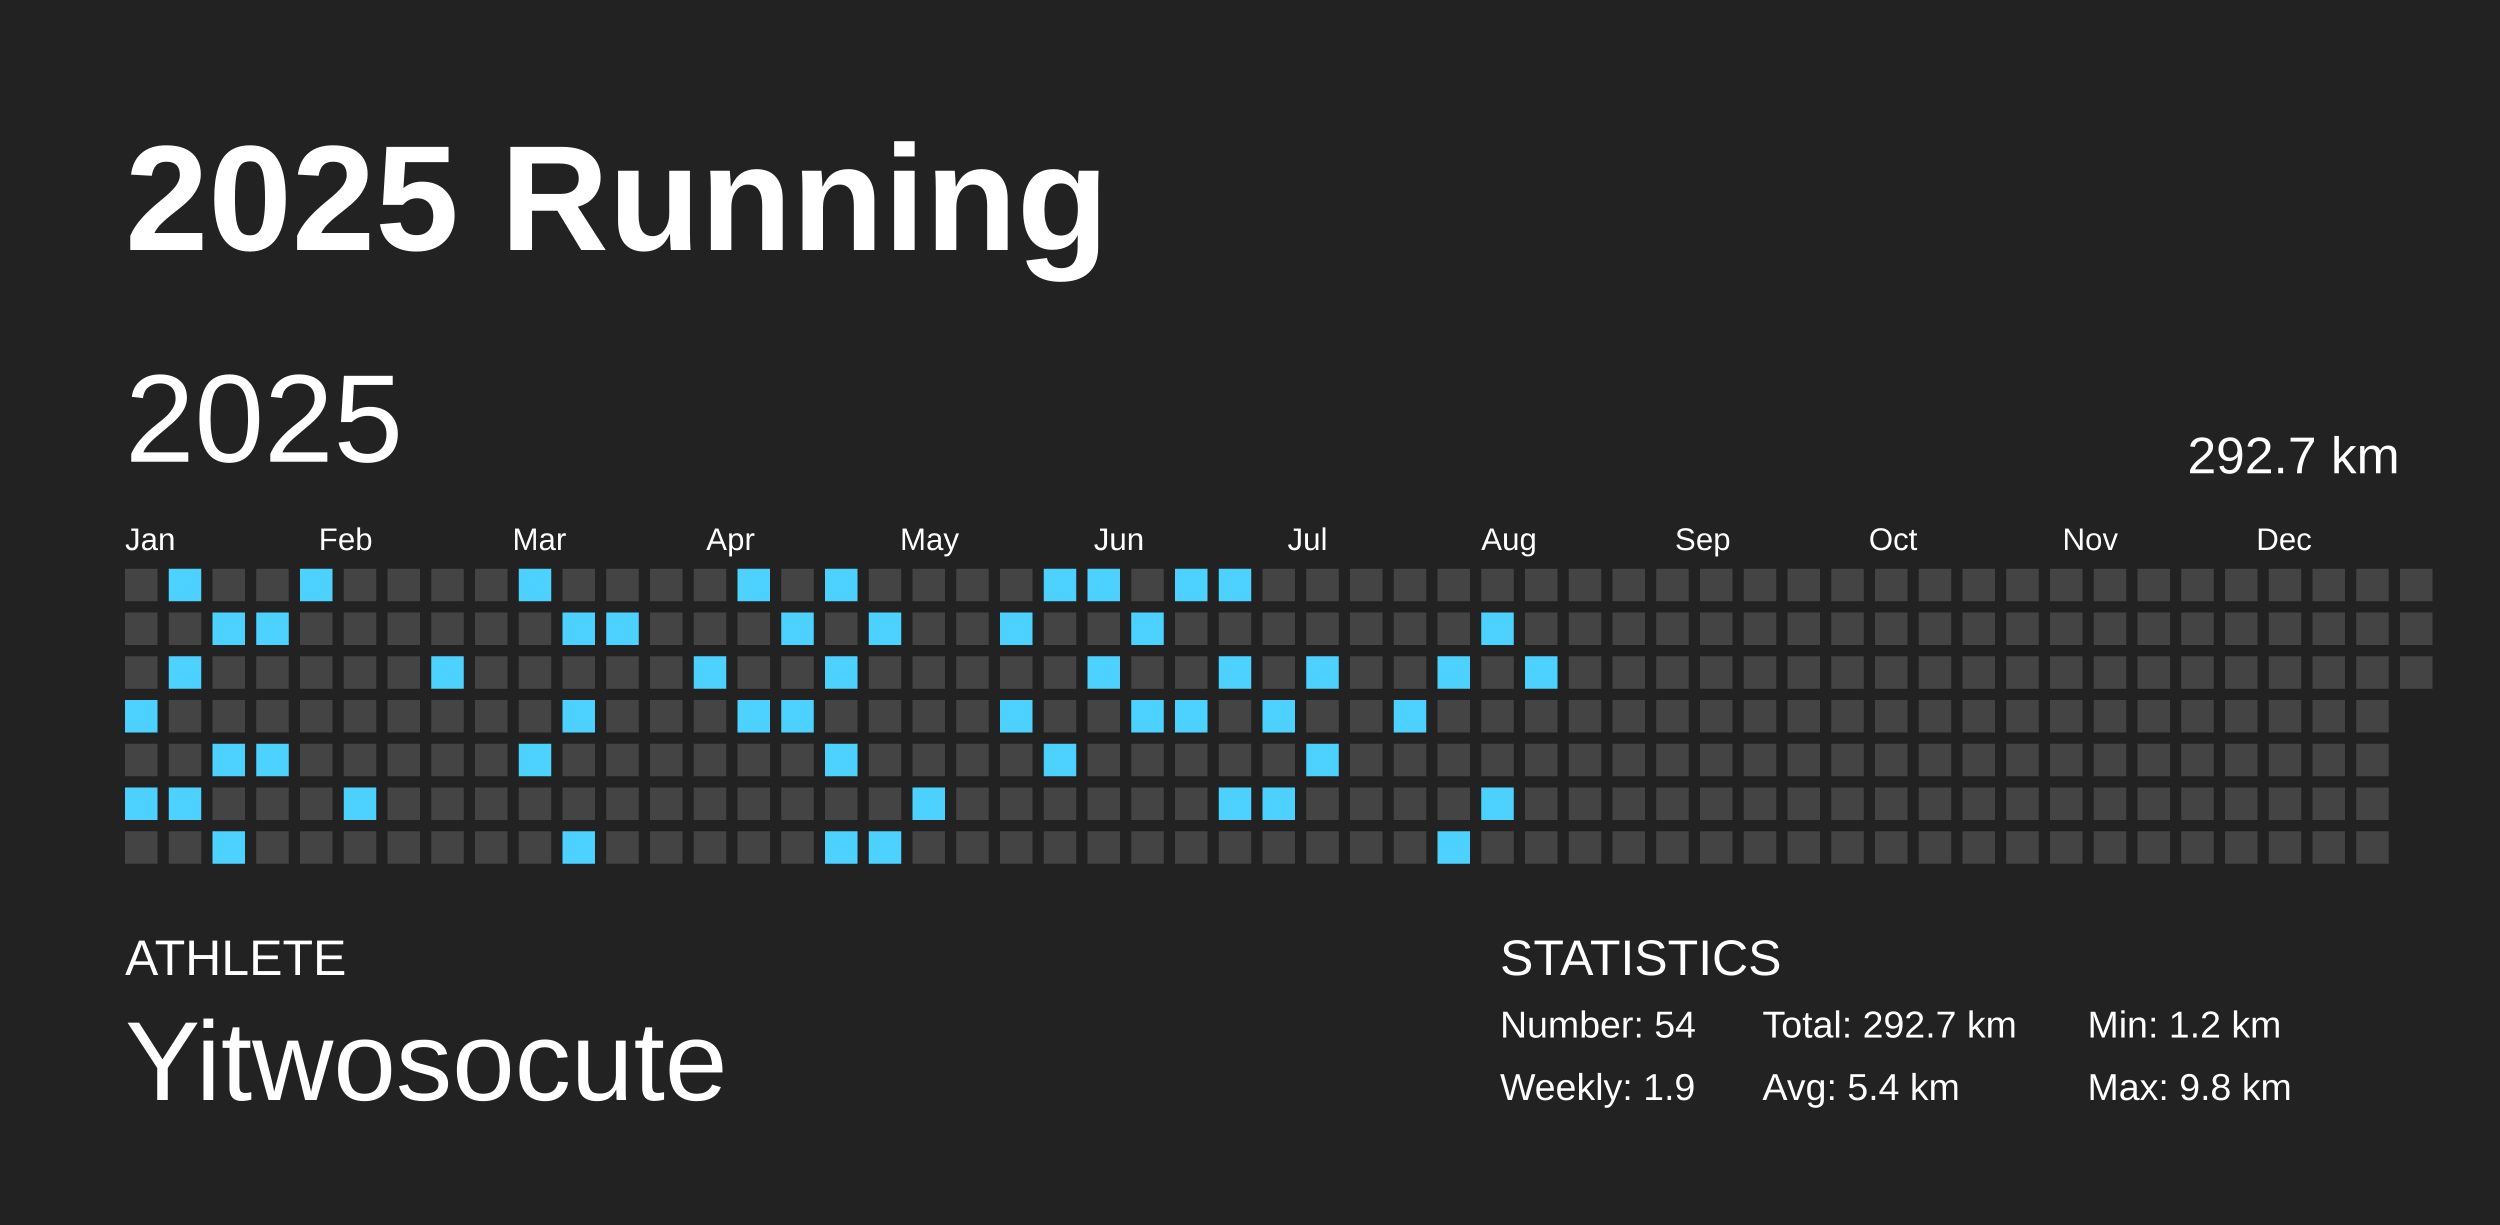
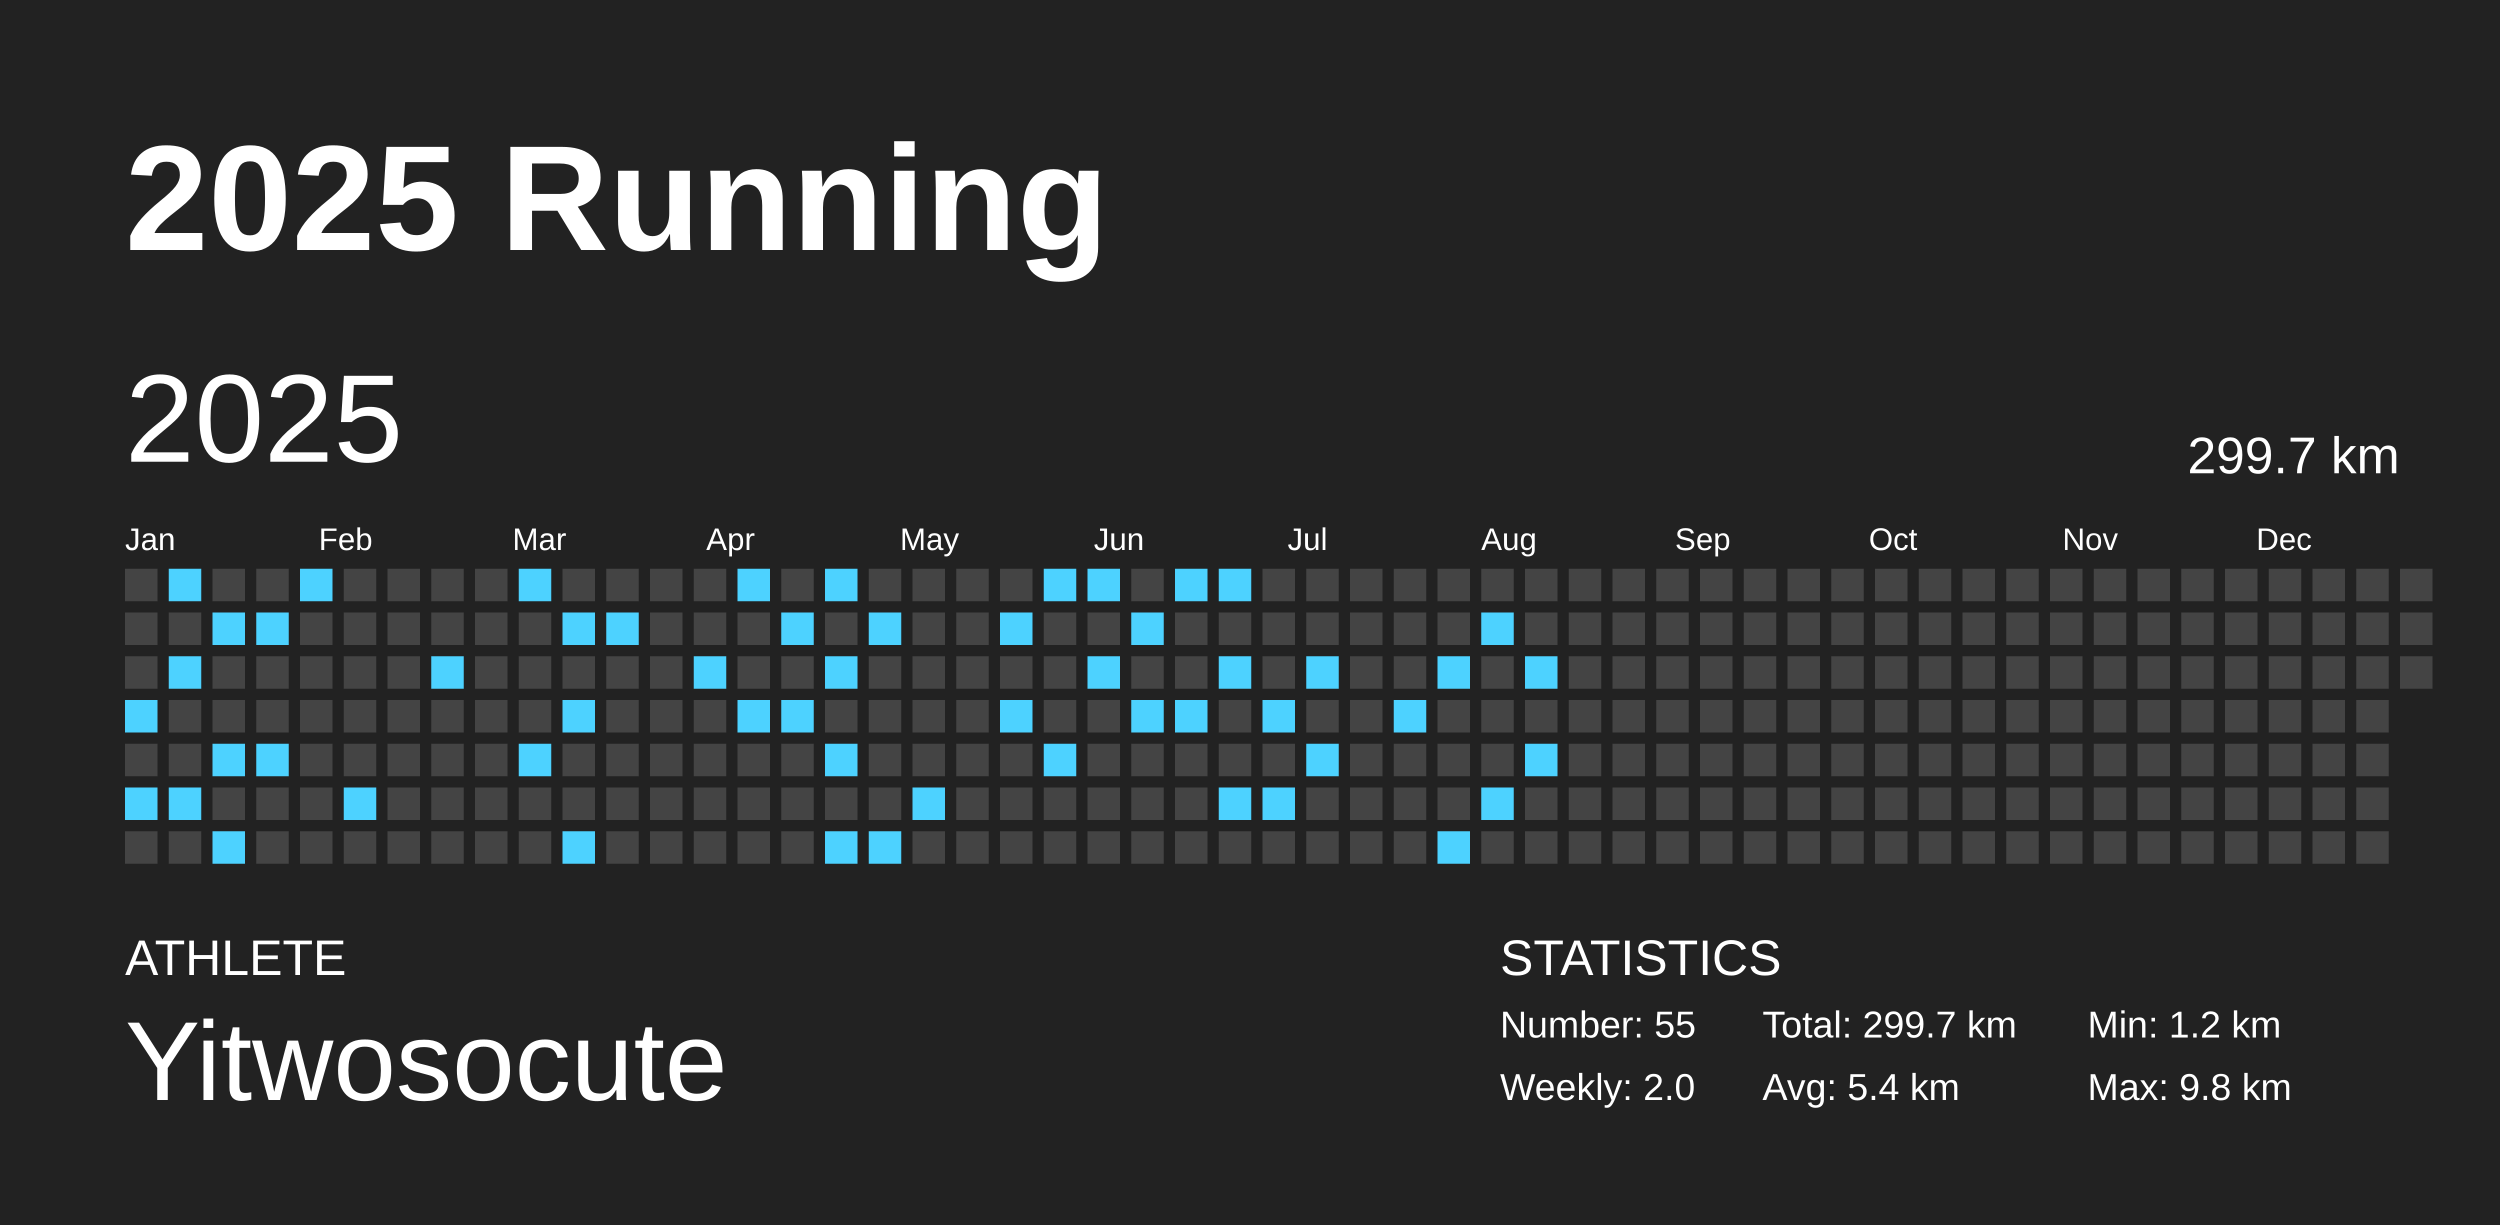
<svg xmlns="http://www.w3.org/2000/svg" baseProfile="full" height="98mm" version="1.1" viewBox="0,0,200,98" width="200mm">
  <defs />
  <rect fill="#222222" height="98" width="200" x="0" y="0" />
  <text fill="#FFFFFF" style="font-size:12px; font-family:Arial; font-weight:bold;" x="10" y="20">2025 Running</text>
  <text fill="#FFFFFF" style="font-size:4px; font-family:Arial" x="10" y="78">ATHLETE</text>
  <text fill="#FFFFFF" style="font-size:9px; font-family:Arial" x="10" y="88">Yitwosocute</text>
  <text fill="#FFFFFF" style="font-size:4px; font-family:Arial" x="120" y="78">STATISTICS</text>
-   <text fill="#FFFFFF" style="font-size:3px; font-family:Arial" x="120" y="83">Number: 54</text>
-   <text fill="#FFFFFF" style="font-size:3px; font-family:Arial" x="120" y="88">Weekly: 1.9</text>
-   <text fill="#FFFFFF" style="font-size:3px; font-family:Arial" x="141" y="83">Total: 292.7 km</text>
+   <text fill="#FFFFFF" style="font-size:3px; font-family:Arial" x="120" y="83">Number: 55</text>
+   <text fill="#FFFFFF" style="font-size:3px; font-family:Arial" x="120" y="88">Weekly: 2.0</text>
+   <text fill="#FFFFFF" style="font-size:3px; font-family:Arial" x="141" y="83">Total: 299.7 km</text>
  <text fill="#FFFFFF" style="font-size:3px; font-family:Arial" x="141" y="88">Avg: 5.4 km</text>
  <text fill="#FFFFFF" style="font-size:3px; font-family:Arial" x="167" y="83">Min: 1.2 km</text>
  <text fill="#FFFFFF" style="font-size:3px; font-family:Arial" x="167" y="88">Max: 9.8 km</text>
  <text dominant-baseline="hanging" fill="#FFFFFF" style="font-size:10.0px; font-family:Arial;" x="10" y="30">2025</text>
-   <text dominant-baseline="hanging" fill="#FFFFFF" style="font-size:4.125px; font-family:Arial;" x="175" y="35">292.7 km</text>
+   <text dominant-baseline="hanging" fill="#FFFFFF" style="font-size:4.125px; font-family:Arial;" x="175" y="35">299.7 km</text>
  <text fill="#FFFFFF" style="font-size:2.5px; font-family:Arial" x="10.0" y="44">Jan</text>
  <text fill="#FFFFFF" style="font-size:2.5px; font-family:Arial" x="25.5" y="44">Feb</text>
  <text fill="#FFFFFF" style="font-size:2.5px; font-family:Arial" x="41.0" y="44">Mar</text>
  <text fill="#FFFFFF" style="font-size:2.5px; font-family:Arial" x="56.5" y="44">Apr</text>
  <text fill="#FFFFFF" style="font-size:2.5px; font-family:Arial" x="72.0" y="44">May</text>
  <text fill="#FFFFFF" style="font-size:2.5px; font-family:Arial" x="87.5" y="44">Jun</text>
  <text fill="#FFFFFF" style="font-size:2.5px; font-family:Arial" x="103.0" y="44">Jul</text>
  <text fill="#FFFFFF" style="font-size:2.5px; font-family:Arial" x="118.5" y="44">Aug</text>
  <text fill="#FFFFFF" style="font-size:2.5px; font-family:Arial" x="134.0" y="44">Sep</text>
  <text fill="#FFFFFF" style="font-size:2.5px; font-family:Arial" x="149.5" y="44">Oct</text>
  <text fill="#FFFFFF" style="font-size:2.5px; font-family:Arial" x="165.0" y="44">Nov</text>
  <text fill="#FFFFFF" style="font-size:2.5px; font-family:Arial" x="180.5" y="44">Dec</text>
  <rect fill="#444444" height="2.6" width="2.6" x="10.0" y="45.5" />
  <rect fill="#444444" height="2.6" width="2.6" x="10.0" y="49.0" />
  <rect fill="#444444" height="2.6" width="2.6" x="10.0" y="52.5" />
  <rect fill="#4dd2ff" height="2.6" width="2.6" x="10.0" y="56.0" />
  <rect fill="#444444" height="2.6" width="2.6" x="10.0" y="59.5" />
  <rect fill="#4dd2ff" height="2.6" width="2.6" x="10.0" y="63.0" />
  <rect fill="#444444" height="2.6" width="2.6" x="10.0" y="66.5" />
  <rect fill="#4dd2ff" height="2.6" width="2.6" x="13.5" y="45.5" />
  <rect fill="#444444" height="2.6" width="2.6" x="13.5" y="49.0" />
  <rect fill="#4dd2ff" height="2.6" width="2.6" x="13.5" y="52.5" />
  <rect fill="#444444" height="2.6" width="2.6" x="13.5" y="56.0" />
  <rect fill="#444444" height="2.6" width="2.6" x="13.5" y="59.5" />
  <rect fill="#4dd2ff" height="2.6" width="2.6" x="13.5" y="63.0" />
  <rect fill="#444444" height="2.6" width="2.6" x="13.5" y="66.5" />
  <rect fill="#444444" height="2.6" width="2.6" x="17.0" y="45.5" />
  <rect fill="#4dd2ff" height="2.6" width="2.6" x="17.0" y="49.0" />
  <rect fill="#444444" height="2.6" width="2.6" x="17.0" y="52.5" />
  <rect fill="#444444" height="2.6" width="2.6" x="17.0" y="56.0" />
  <rect fill="#4dd2ff" height="2.6" width="2.6" x="17.0" y="59.5" />
  <rect fill="#444444" height="2.6" width="2.6" x="17.0" y="63.0" />
  <rect fill="#4dd2ff" height="2.6" width="2.6" x="17.0" y="66.5" />
  <rect fill="#444444" height="2.6" width="2.6" x="20.5" y="45.5" />
  <rect fill="#4dd2ff" height="2.6" width="2.6" x="20.5" y="49.0" />
  <rect fill="#444444" height="2.6" width="2.6" x="20.5" y="52.5" />
  <rect fill="#444444" height="2.6" width="2.6" x="20.5" y="56.0" />
  <rect fill="#4dd2ff" height="2.6" width="2.6" x="20.5" y="59.5" />
  <rect fill="#444444" height="2.6" width="2.6" x="20.5" y="63.0" />
  <rect fill="#444444" height="2.6" width="2.6" x="20.5" y="66.5" />
  <rect fill="#4dd2ff" height="2.6" width="2.6" x="24.0" y="45.5" />
  <rect fill="#444444" height="2.6" width="2.6" x="24.0" y="49.0" />
  <rect fill="#444444" height="2.6" width="2.6" x="24.0" y="52.5" />
  <rect fill="#444444" height="2.6" width="2.6" x="24.0" y="56.0" />
  <rect fill="#444444" height="2.6" width="2.6" x="24.0" y="59.5" />
  <rect fill="#444444" height="2.6" width="2.6" x="24.0" y="63.0" />
  <rect fill="#444444" height="2.6" width="2.6" x="24.0" y="66.5" />
  <rect fill="#444444" height="2.6" width="2.6" x="27.5" y="45.5" />
  <rect fill="#444444" height="2.6" width="2.6" x="27.5" y="49.0" />
  <rect fill="#444444" height="2.6" width="2.6" x="27.5" y="52.5" />
  <rect fill="#444444" height="2.6" width="2.6" x="27.5" y="56.0" />
  <rect fill="#444444" height="2.6" width="2.6" x="27.5" y="59.5" />
  <rect fill="#4dd2ff" height="2.6" width="2.6" x="27.5" y="63.0" />
  <rect fill="#444444" height="2.6" width="2.6" x="27.5" y="66.5" />
  <rect fill="#444444" height="2.6" width="2.6" x="31.0" y="45.5" />
  <rect fill="#444444" height="2.6" width="2.6" x="31.0" y="49.0" />
  <rect fill="#444444" height="2.6" width="2.6" x="31.0" y="52.5" />
  <rect fill="#444444" height="2.6" width="2.6" x="31.0" y="56.0" />
  <rect fill="#444444" height="2.6" width="2.6" x="31.0" y="59.5" />
  <rect fill="#444444" height="2.6" width="2.6" x="31.0" y="63.0" />
  <rect fill="#444444" height="2.6" width="2.6" x="31.0" y="66.5" />
  <rect fill="#444444" height="2.6" width="2.6" x="34.5" y="45.5" />
  <rect fill="#444444" height="2.6" width="2.6" x="34.5" y="49.0" />
  <rect fill="#4dd2ff" height="2.6" width="2.6" x="34.5" y="52.5" />
  <rect fill="#444444" height="2.6" width="2.6" x="34.5" y="56.0" />
  <rect fill="#444444" height="2.6" width="2.6" x="34.5" y="59.5" />
  <rect fill="#444444" height="2.6" width="2.6" x="34.5" y="63.0" />
  <rect fill="#444444" height="2.6" width="2.6" x="34.5" y="66.5" />
  <rect fill="#444444" height="2.6" width="2.6" x="38.0" y="45.5" />
  <rect fill="#444444" height="2.6" width="2.6" x="38.0" y="49.0" />
  <rect fill="#444444" height="2.6" width="2.6" x="38.0" y="52.5" />
  <rect fill="#444444" height="2.6" width="2.6" x="38.0" y="56.0" />
  <rect fill="#444444" height="2.6" width="2.6" x="38.0" y="59.5" />
  <rect fill="#444444" height="2.6" width="2.6" x="38.0" y="63.0" />
  <rect fill="#444444" height="2.6" width="2.6" x="38.0" y="66.5" />
  <rect fill="#4dd2ff" height="2.6" width="2.6" x="41.5" y="45.5" />
  <rect fill="#444444" height="2.6" width="2.6" x="41.5" y="49.0" />
  <rect fill="#444444" height="2.6" width="2.6" x="41.5" y="52.5" />
  <rect fill="#444444" height="2.6" width="2.6" x="41.5" y="56.0" />
  <rect fill="#4dd2ff" height="2.6" width="2.6" x="41.5" y="59.5" />
  <rect fill="#444444" height="2.6" width="2.6" x="41.5" y="63.0" />
  <rect fill="#444444" height="2.6" width="2.6" x="41.5" y="66.5" />
  <rect fill="#444444" height="2.6" width="2.6" x="45.0" y="45.5" />
  <rect fill="#4dd2ff" height="2.6" width="2.6" x="45.0" y="49.0" />
  <rect fill="#444444" height="2.6" width="2.6" x="45.0" y="52.5" />
  <rect fill="#4dd2ff" height="2.6" width="2.6" x="45.0" y="56.0" />
  <rect fill="#444444" height="2.6" width="2.6" x="45.0" y="59.5" />
  <rect fill="#444444" height="2.6" width="2.6" x="45.0" y="63.0" />
  <rect fill="#4dd2ff" height="2.6" width="2.6" x="45.0" y="66.5" />
  <rect fill="#444444" height="2.6" width="2.6" x="48.5" y="45.5" />
  <rect fill="#4dd2ff" height="2.6" width="2.6" x="48.5" y="49.0" />
  <rect fill="#444444" height="2.6" width="2.6" x="48.5" y="52.5" />
  <rect fill="#444444" height="2.6" width="2.6" x="48.5" y="56.0" />
  <rect fill="#444444" height="2.6" width="2.6" x="48.5" y="59.5" />
  <rect fill="#444444" height="2.6" width="2.6" x="48.5" y="63.0" />
  <rect fill="#444444" height="2.6" width="2.6" x="48.5" y="66.5" />
  <rect fill="#444444" height="2.6" width="2.6" x="52.0" y="45.5" />
  <rect fill="#444444" height="2.6" width="2.6" x="52.0" y="49.0" />
  <rect fill="#444444" height="2.6" width="2.6" x="52.0" y="52.5" />
  <rect fill="#444444" height="2.6" width="2.6" x="52.0" y="56.0" />
  <rect fill="#444444" height="2.6" width="2.6" x="52.0" y="59.5" />
  <rect fill="#444444" height="2.6" width="2.6" x="52.0" y="63.0" />
  <rect fill="#444444" height="2.6" width="2.6" x="52.0" y="66.5" />
  <rect fill="#444444" height="2.6" width="2.6" x="55.5" y="45.5" />
  <rect fill="#444444" height="2.6" width="2.6" x="55.5" y="49.0" />
  <rect fill="#4dd2ff" height="2.6" width="2.6" x="55.5" y="52.5" />
  <rect fill="#444444" height="2.6" width="2.6" x="55.5" y="56.0" />
  <rect fill="#444444" height="2.6" width="2.6" x="55.5" y="59.5" />
  <rect fill="#444444" height="2.6" width="2.6" x="55.5" y="63.0" />
  <rect fill="#444444" height="2.6" width="2.6" x="55.5" y="66.5" />
  <rect fill="#4dd2ff" height="2.6" width="2.6" x="59.0" y="45.5" />
  <rect fill="#444444" height="2.6" width="2.6" x="59.0" y="49.0" />
  <rect fill="#444444" height="2.6" width="2.6" x="59.0" y="52.5" />
  <rect fill="#4dd2ff" height="2.6" width="2.6" x="59.0" y="56.0" />
  <rect fill="#444444" height="2.6" width="2.6" x="59.0" y="59.5" />
  <rect fill="#444444" height="2.6" width="2.6" x="59.0" y="63.0" />
  <rect fill="#444444" height="2.6" width="2.6" x="59.0" y="66.5" />
  <rect fill="#444444" height="2.6" width="2.6" x="62.5" y="45.5" />
  <rect fill="#4dd2ff" height="2.6" width="2.6" x="62.5" y="49.0" />
  <rect fill="#444444" height="2.6" width="2.6" x="62.5" y="52.5" />
  <rect fill="#4dd2ff" height="2.6" width="2.6" x="62.5" y="56.0" />
  <rect fill="#444444" height="2.6" width="2.6" x="62.5" y="59.5" />
  <rect fill="#444444" height="2.6" width="2.6" x="62.5" y="63.0" />
  <rect fill="#444444" height="2.6" width="2.6" x="62.5" y="66.5" />
  <rect fill="#4dd2ff" height="2.6" width="2.6" x="66.0" y="45.5" />
  <rect fill="#444444" height="2.6" width="2.6" x="66.0" y="49.0" />
  <rect fill="#4dd2ff" height="2.6" width="2.6" x="66.0" y="52.5" />
  <rect fill="#444444" height="2.6" width="2.6" x="66.0" y="56.0" />
  <rect fill="#4dd2ff" height="2.6" width="2.6" x="66.0" y="59.5" />
  <rect fill="#444444" height="2.6" width="2.6" x="66.0" y="63.0" />
  <rect fill="#4dd2ff" height="2.6" width="2.6" x="66.0" y="66.5" />
  <rect fill="#444444" height="2.6" width="2.6" x="69.5" y="45.5" />
  <rect fill="#4dd2ff" height="2.6" width="2.6" x="69.5" y="49.0" />
  <rect fill="#444444" height="2.6" width="2.6" x="69.5" y="52.5" />
  <rect fill="#444444" height="2.6" width="2.6" x="69.5" y="56.0" />
  <rect fill="#444444" height="2.6" width="2.6" x="69.5" y="59.5" />
  <rect fill="#444444" height="2.6" width="2.6" x="69.5" y="63.0" />
  <rect fill="#4dd2ff" height="2.6" width="2.6" x="69.5" y="66.5" />
  <rect fill="#444444" height="2.6" width="2.6" x="73.0" y="45.5" />
  <rect fill="#444444" height="2.6" width="2.6" x="73.0" y="49.0" />
  <rect fill="#444444" height="2.6" width="2.6" x="73.0" y="52.5" />
  <rect fill="#444444" height="2.6" width="2.6" x="73.0" y="56.0" />
  <rect fill="#444444" height="2.6" width="2.6" x="73.0" y="59.5" />
  <rect fill="#4dd2ff" height="2.6" width="2.6" x="73.0" y="63.0" />
  <rect fill="#444444" height="2.6" width="2.6" x="73.0" y="66.5" />
  <rect fill="#444444" height="2.6" width="2.6" x="76.5" y="45.5" />
  <rect fill="#444444" height="2.6" width="2.6" x="76.5" y="49.0" />
  <rect fill="#444444" height="2.6" width="2.6" x="76.5" y="52.5" />
  <rect fill="#444444" height="2.6" width="2.6" x="76.5" y="56.0" />
  <rect fill="#444444" height="2.6" width="2.6" x="76.5" y="59.5" />
  <rect fill="#444444" height="2.6" width="2.6" x="76.5" y="63.0" />
  <rect fill="#444444" height="2.6" width="2.6" x="76.5" y="66.5" />
  <rect fill="#444444" height="2.6" width="2.6" x="80.0" y="45.5" />
  <rect fill="#4dd2ff" height="2.6" width="2.6" x="80.0" y="49.0" />
  <rect fill="#444444" height="2.6" width="2.6" x="80.0" y="52.5" />
  <rect fill="#4dd2ff" height="2.6" width="2.6" x="80.0" y="56.0" />
  <rect fill="#444444" height="2.6" width="2.6" x="80.0" y="59.5" />
  <rect fill="#444444" height="2.6" width="2.6" x="80.0" y="63.0" />
  <rect fill="#444444" height="2.6" width="2.6" x="80.0" y="66.5" />
  <rect fill="#4dd2ff" height="2.6" width="2.6" x="83.5" y="45.5" />
  <rect fill="#444444" height="2.6" width="2.6" x="83.5" y="49.0" />
  <rect fill="#444444" height="2.6" width="2.6" x="83.5" y="52.5" />
  <rect fill="#444444" height="2.6" width="2.6" x="83.5" y="56.0" />
  <rect fill="#4dd2ff" height="2.6" width="2.6" x="83.5" y="59.5" />
  <rect fill="#444444" height="2.6" width="2.6" x="83.5" y="63.0" />
  <rect fill="#444444" height="2.6" width="2.6" x="83.5" y="66.5" />
  <rect fill="#4dd2ff" height="2.6" width="2.6" x="87.0" y="45.5" />
  <rect fill="#444444" height="2.6" width="2.6" x="87.0" y="49.0" />
  <rect fill="#4dd2ff" height="2.6" width="2.6" x="87.0" y="52.5" />
  <rect fill="#444444" height="2.6" width="2.6" x="87.0" y="56.0" />
  <rect fill="#444444" height="2.6" width="2.6" x="87.0" y="59.5" />
  <rect fill="#444444" height="2.6" width="2.6" x="87.0" y="63.0" />
  <rect fill="#444444" height="2.6" width="2.6" x="87.0" y="66.5" />
  <rect fill="#444444" height="2.6" width="2.6" x="90.5" y="45.5" />
  <rect fill="#4dd2ff" height="2.6" width="2.6" x="90.5" y="49.0" />
  <rect fill="#444444" height="2.6" width="2.6" x="90.5" y="52.5" />
  <rect fill="#4dd2ff" height="2.6" width="2.6" x="90.5" y="56.0" />
  <rect fill="#444444" height="2.6" width="2.6" x="90.5" y="59.5" />
  <rect fill="#444444" height="2.6" width="2.6" x="90.5" y="63.0" />
  <rect fill="#444444" height="2.6" width="2.6" x="90.5" y="66.5" />
  <rect fill="#4dd2ff" height="2.6" width="2.6" x="94.0" y="45.5" />
  <rect fill="#444444" height="2.6" width="2.6" x="94.0" y="49.0" />
  <rect fill="#444444" height="2.6" width="2.6" x="94.0" y="52.5" />
  <rect fill="#4dd2ff" height="2.6" width="2.6" x="94.0" y="56.0" />
  <rect fill="#444444" height="2.6" width="2.6" x="94.0" y="59.5" />
  <rect fill="#444444" height="2.6" width="2.6" x="94.0" y="63.0" />
  <rect fill="#444444" height="2.6" width="2.6" x="94.0" y="66.5" />
  <rect fill="#4dd2ff" height="2.6" width="2.6" x="97.5" y="45.5" />
  <rect fill="#444444" height="2.6" width="2.6" x="97.5" y="49.0" />
  <rect fill="#4dd2ff" height="2.6" width="2.6" x="97.5" y="52.5" />
  <rect fill="#444444" height="2.6" width="2.6" x="97.5" y="56.0" />
  <rect fill="#444444" height="2.6" width="2.6" x="97.5" y="59.5" />
  <rect fill="#4dd2ff" height="2.6" width="2.6" x="97.5" y="63.0" />
  <rect fill="#444444" height="2.6" width="2.6" x="97.5" y="66.5" />
  <rect fill="#444444" height="2.6" width="2.6" x="101.0" y="45.5" />
  <rect fill="#444444" height="2.6" width="2.6" x="101.0" y="49.0" />
  <rect fill="#444444" height="2.6" width="2.6" x="101.0" y="52.5" />
  <rect fill="#4dd2ff" height="2.6" width="2.6" x="101.0" y="56.0" />
  <rect fill="#444444" height="2.6" width="2.6" x="101.0" y="59.5" />
  <rect fill="#4dd2ff" height="2.6" width="2.6" x="101.0" y="63.0" />
  <rect fill="#444444" height="2.6" width="2.6" x="101.0" y="66.5" />
  <rect fill="#444444" height="2.6" width="2.6" x="104.5" y="45.5" />
  <rect fill="#444444" height="2.6" width="2.6" x="104.5" y="49.0" />
  <rect fill="#4dd2ff" height="2.6" width="2.6" x="104.5" y="52.5" />
  <rect fill="#444444" height="2.6" width="2.6" x="104.5" y="56.0" />
  <rect fill="#4dd2ff" height="2.6" width="2.6" x="104.5" y="59.5" />
  <rect fill="#444444" height="2.6" width="2.6" x="104.5" y="63.0" />
  <rect fill="#444444" height="2.6" width="2.6" x="104.5" y="66.5" />
  <rect fill="#444444" height="2.6" width="2.6" x="108.0" y="45.5" />
  <rect fill="#444444" height="2.6" width="2.6" x="108.0" y="49.0" />
  <rect fill="#444444" height="2.6" width="2.6" x="108.0" y="52.5" />
  <rect fill="#444444" height="2.6" width="2.6" x="108.0" y="56.0" />
  <rect fill="#444444" height="2.6" width="2.6" x="108.0" y="59.5" />
  <rect fill="#444444" height="2.6" width="2.6" x="108.0" y="63.0" />
  <rect fill="#444444" height="2.6" width="2.6" x="108.0" y="66.5" />
  <rect fill="#444444" height="2.6" width="2.6" x="111.5" y="45.5" />
  <rect fill="#444444" height="2.6" width="2.6" x="111.5" y="49.0" />
  <rect fill="#444444" height="2.6" width="2.6" x="111.5" y="52.5" />
  <rect fill="#4dd2ff" height="2.6" width="2.6" x="111.5" y="56.0" />
  <rect fill="#444444" height="2.6" width="2.6" x="111.5" y="59.5" />
  <rect fill="#444444" height="2.6" width="2.6" x="111.5" y="63.0" />
  <rect fill="#444444" height="2.6" width="2.6" x="111.5" y="66.5" />
  <rect fill="#444444" height="2.6" width="2.6" x="115.0" y="45.5" />
  <rect fill="#444444" height="2.6" width="2.6" x="115.0" y="49.0" />
  <rect fill="#4dd2ff" height="2.6" width="2.6" x="115.0" y="52.5" />
  <rect fill="#444444" height="2.6" width="2.6" x="115.0" y="56.0" />
  <rect fill="#444444" height="2.6" width="2.6" x="115.0" y="59.5" />
  <rect fill="#444444" height="2.6" width="2.6" x="115.0" y="63.0" />
  <rect fill="#4dd2ff" height="2.6" width="2.6" x="115.0" y="66.5" />
  <rect fill="#444444" height="2.6" width="2.6" x="118.5" y="45.5" />
  <rect fill="#4dd2ff" height="2.6" width="2.6" x="118.5" y="49.0" />
  <rect fill="#444444" height="2.6" width="2.6" x="118.5" y="52.5" />
  <rect fill="#444444" height="2.6" width="2.6" x="118.5" y="56.0" />
  <rect fill="#444444" height="2.6" width="2.6" x="118.5" y="59.5" />
  <rect fill="#4dd2ff" height="2.6" width="2.6" x="118.5" y="63.0" />
  <rect fill="#444444" height="2.6" width="2.6" x="118.5" y="66.5" />
  <rect fill="#444444" height="2.6" width="2.6" x="122.0" y="45.5" />
  <rect fill="#444444" height="2.6" width="2.6" x="122.0" y="49.0" />
  <rect fill="#4dd2ff" height="2.6" width="2.6" x="122.0" y="52.5" />
  <rect fill="#444444" height="2.6" width="2.6" x="122.0" y="56.0" />
-   <rect fill="#444444" height="2.6" width="2.6" x="122.0" y="59.5" />
+   <rect fill="#4dd2ff" height="2.6" width="2.6" x="122.0" y="59.5" />
  <rect fill="#444444" height="2.6" width="2.6" x="122.0" y="63.0" />
  <rect fill="#444444" height="2.6" width="2.6" x="122.0" y="66.5" />
  <rect fill="#444444" height="2.6" width="2.6" x="125.5" y="45.5" />
  <rect fill="#444444" height="2.6" width="2.6" x="125.5" y="49.0" />
  <rect fill="#444444" height="2.6" width="2.6" x="125.5" y="52.5" />
  <rect fill="#444444" height="2.6" width="2.6" x="125.5" y="56.0" />
  <rect fill="#444444" height="2.6" width="2.6" x="125.5" y="59.5" />
  <rect fill="#444444" height="2.6" width="2.6" x="125.5" y="63.0" />
  <rect fill="#444444" height="2.6" width="2.6" x="125.5" y="66.5" />
  <rect fill="#444444" height="2.6" width="2.6" x="129.0" y="45.5" />
  <rect fill="#444444" height="2.6" width="2.6" x="129.0" y="49.0" />
  <rect fill="#444444" height="2.6" width="2.6" x="129.0" y="52.5" />
  <rect fill="#444444" height="2.6" width="2.6" x="129.0" y="56.0" />
  <rect fill="#444444" height="2.6" width="2.6" x="129.0" y="59.5" />
  <rect fill="#444444" height="2.6" width="2.6" x="129.0" y="63.0" />
  <rect fill="#444444" height="2.6" width="2.6" x="129.0" y="66.5" />
  <rect fill="#444444" height="2.6" width="2.6" x="132.5" y="45.5" />
  <rect fill="#444444" height="2.6" width="2.6" x="132.5" y="49.0" />
  <rect fill="#444444" height="2.6" width="2.6" x="132.5" y="52.5" />
  <rect fill="#444444" height="2.6" width="2.6" x="132.5" y="56.0" />
  <rect fill="#444444" height="2.6" width="2.6" x="132.5" y="59.5" />
  <rect fill="#444444" height="2.6" width="2.6" x="132.5" y="63.0" />
  <rect fill="#444444" height="2.6" width="2.6" x="132.5" y="66.5" />
  <rect fill="#444444" height="2.6" width="2.6" x="136.0" y="45.5" />
  <rect fill="#444444" height="2.6" width="2.6" x="136.0" y="49.0" />
  <rect fill="#444444" height="2.6" width="2.6" x="136.0" y="52.5" />
  <rect fill="#444444" height="2.6" width="2.6" x="136.0" y="56.0" />
  <rect fill="#444444" height="2.6" width="2.6" x="136.0" y="59.5" />
  <rect fill="#444444" height="2.6" width="2.6" x="136.0" y="63.0" />
  <rect fill="#444444" height="2.6" width="2.6" x="136.0" y="66.5" />
  <rect fill="#444444" height="2.6" width="2.6" x="139.5" y="45.5" />
  <rect fill="#444444" height="2.6" width="2.6" x="139.5" y="49.0" />
  <rect fill="#444444" height="2.6" width="2.6" x="139.5" y="52.5" />
  <rect fill="#444444" height="2.6" width="2.6" x="139.5" y="56.0" />
  <rect fill="#444444" height="2.6" width="2.6" x="139.5" y="59.5" />
  <rect fill="#444444" height="2.6" width="2.6" x="139.5" y="63.0" />
  <rect fill="#444444" height="2.6" width="2.6" x="139.5" y="66.5" />
  <rect fill="#444444" height="2.6" width="2.6" x="143.0" y="45.5" />
  <rect fill="#444444" height="2.6" width="2.6" x="143.0" y="49.0" />
  <rect fill="#444444" height="2.6" width="2.6" x="143.0" y="52.5" />
  <rect fill="#444444" height="2.6" width="2.6" x="143.0" y="56.0" />
  <rect fill="#444444" height="2.6" width="2.6" x="143.0" y="59.5" />
  <rect fill="#444444" height="2.6" width="2.6" x="143.0" y="63.0" />
  <rect fill="#444444" height="2.6" width="2.6" x="143.0" y="66.5" />
  <rect fill="#444444" height="2.6" width="2.6" x="146.5" y="45.5" />
  <rect fill="#444444" height="2.6" width="2.6" x="146.5" y="49.0" />
  <rect fill="#444444" height="2.6" width="2.6" x="146.5" y="52.5" />
  <rect fill="#444444" height="2.6" width="2.6" x="146.5" y="56.0" />
  <rect fill="#444444" height="2.6" width="2.6" x="146.5" y="59.5" />
  <rect fill="#444444" height="2.6" width="2.6" x="146.5" y="63.0" />
  <rect fill="#444444" height="2.6" width="2.6" x="146.5" y="66.5" />
  <rect fill="#444444" height="2.6" width="2.6" x="150.0" y="45.5" />
  <rect fill="#444444" height="2.6" width="2.6" x="150.0" y="49.0" />
  <rect fill="#444444" height="2.6" width="2.6" x="150.0" y="52.5" />
  <rect fill="#444444" height="2.6" width="2.6" x="150.0" y="56.0" />
  <rect fill="#444444" height="2.6" width="2.6" x="150.0" y="59.5" />
  <rect fill="#444444" height="2.6" width="2.6" x="150.0" y="63.0" />
  <rect fill="#444444" height="2.6" width="2.6" x="150.0" y="66.5" />
  <rect fill="#444444" height="2.6" width="2.6" x="153.5" y="45.5" />
  <rect fill="#444444" height="2.6" width="2.6" x="153.5" y="49.0" />
  <rect fill="#444444" height="2.6" width="2.6" x="153.5" y="52.5" />
  <rect fill="#444444" height="2.6" width="2.6" x="153.5" y="56.0" />
  <rect fill="#444444" height="2.6" width="2.6" x="153.5" y="59.5" />
  <rect fill="#444444" height="2.6" width="2.6" x="153.5" y="63.0" />
  <rect fill="#444444" height="2.6" width="2.6" x="153.5" y="66.5" />
  <rect fill="#444444" height="2.6" width="2.6" x="157.0" y="45.5" />
  <rect fill="#444444" height="2.6" width="2.6" x="157.0" y="49.0" />
  <rect fill="#444444" height="2.6" width="2.6" x="157.0" y="52.5" />
  <rect fill="#444444" height="2.6" width="2.6" x="157.0" y="56.0" />
  <rect fill="#444444" height="2.6" width="2.6" x="157.0" y="59.5" />
  <rect fill="#444444" height="2.6" width="2.6" x="157.0" y="63.0" />
  <rect fill="#444444" height="2.6" width="2.6" x="157.0" y="66.5" />
  <rect fill="#444444" height="2.6" width="2.6" x="160.5" y="45.5" />
  <rect fill="#444444" height="2.6" width="2.6" x="160.5" y="49.0" />
  <rect fill="#444444" height="2.6" width="2.6" x="160.5" y="52.5" />
  <rect fill="#444444" height="2.6" width="2.6" x="160.5" y="56.0" />
  <rect fill="#444444" height="2.6" width="2.6" x="160.5" y="59.5" />
  <rect fill="#444444" height="2.6" width="2.6" x="160.5" y="63.0" />
  <rect fill="#444444" height="2.6" width="2.6" x="160.5" y="66.5" />
  <rect fill="#444444" height="2.6" width="2.6" x="164.0" y="45.5" />
  <rect fill="#444444" height="2.6" width="2.6" x="164.0" y="49.0" />
  <rect fill="#444444" height="2.6" width="2.6" x="164.0" y="52.5" />
  <rect fill="#444444" height="2.6" width="2.6" x="164.0" y="56.0" />
  <rect fill="#444444" height="2.6" width="2.6" x="164.0" y="59.5" />
  <rect fill="#444444" height="2.6" width="2.6" x="164.0" y="63.0" />
  <rect fill="#444444" height="2.6" width="2.6" x="164.0" y="66.5" />
  <rect fill="#444444" height="2.6" width="2.6" x="167.5" y="45.5" />
  <rect fill="#444444" height="2.6" width="2.6" x="167.5" y="49.0" />
  <rect fill="#444444" height="2.6" width="2.6" x="167.5" y="52.5" />
  <rect fill="#444444" height="2.6" width="2.6" x="167.5" y="56.0" />
  <rect fill="#444444" height="2.6" width="2.6" x="167.5" y="59.5" />
  <rect fill="#444444" height="2.6" width="2.6" x="167.5" y="63.0" />
  <rect fill="#444444" height="2.6" width="2.6" x="167.5" y="66.5" />
  <rect fill="#444444" height="2.6" width="2.6" x="171.0" y="45.5" />
  <rect fill="#444444" height="2.6" width="2.6" x="171.0" y="49.0" />
  <rect fill="#444444" height="2.6" width="2.6" x="171.0" y="52.5" />
  <rect fill="#444444" height="2.6" width="2.6" x="171.0" y="56.0" />
  <rect fill="#444444" height="2.6" width="2.6" x="171.0" y="59.5" />
  <rect fill="#444444" height="2.6" width="2.6" x="171.0" y="63.0" />
  <rect fill="#444444" height="2.6" width="2.6" x="171.0" y="66.5" />
  <rect fill="#444444" height="2.6" width="2.6" x="174.5" y="45.5" />
  <rect fill="#444444" height="2.6" width="2.6" x="174.5" y="49.0" />
  <rect fill="#444444" height="2.6" width="2.6" x="174.5" y="52.5" />
  <rect fill="#444444" height="2.6" width="2.6" x="174.5" y="56.0" />
  <rect fill="#444444" height="2.6" width="2.6" x="174.5" y="59.5" />
  <rect fill="#444444" height="2.6" width="2.6" x="174.5" y="63.0" />
  <rect fill="#444444" height="2.6" width="2.6" x="174.5" y="66.5" />
  <rect fill="#444444" height="2.6" width="2.6" x="178.0" y="45.5" />
  <rect fill="#444444" height="2.6" width="2.6" x="178.0" y="49.0" />
  <rect fill="#444444" height="2.6" width="2.6" x="178.0" y="52.5" />
  <rect fill="#444444" height="2.6" width="2.6" x="178.0" y="56.0" />
  <rect fill="#444444" height="2.6" width="2.6" x="178.0" y="59.5" />
  <rect fill="#444444" height="2.6" width="2.6" x="178.0" y="63.0" />
  <rect fill="#444444" height="2.6" width="2.6" x="178.0" y="66.5" />
  <rect fill="#444444" height="2.6" width="2.6" x="181.5" y="45.5" />
  <rect fill="#444444" height="2.6" width="2.6" x="181.5" y="49.0" />
  <rect fill="#444444" height="2.6" width="2.6" x="181.5" y="52.5" />
  <rect fill="#444444" height="2.6" width="2.6" x="181.5" y="56.0" />
  <rect fill="#444444" height="2.6" width="2.6" x="181.5" y="59.5" />
  <rect fill="#444444" height="2.6" width="2.6" x="181.5" y="63.0" />
  <rect fill="#444444" height="2.6" width="2.6" x="181.5" y="66.5" />
  <rect fill="#444444" height="2.6" width="2.6" x="185.0" y="45.5" />
  <rect fill="#444444" height="2.6" width="2.6" x="185.0" y="49.0" />
  <rect fill="#444444" height="2.6" width="2.6" x="185.0" y="52.5" />
  <rect fill="#444444" height="2.6" width="2.6" x="185.0" y="56.0" />
  <rect fill="#444444" height="2.6" width="2.6" x="185.0" y="59.5" />
  <rect fill="#444444" height="2.6" width="2.6" x="185.0" y="63.0" />
  <rect fill="#444444" height="2.6" width="2.6" x="185.0" y="66.5" />
  <rect fill="#444444" height="2.6" width="2.6" x="188.5" y="45.5" />
  <rect fill="#444444" height="2.6" width="2.6" x="188.5" y="49.0" />
  <rect fill="#444444" height="2.6" width="2.6" x="188.5" y="52.5" />
  <rect fill="#444444" height="2.6" width="2.6" x="188.5" y="56.0" />
  <rect fill="#444444" height="2.6" width="2.6" x="188.5" y="59.5" />
  <rect fill="#444444" height="2.6" width="2.6" x="188.5" y="63.0" />
  <rect fill="#444444" height="2.6" width="2.6" x="188.5" y="66.5" />
  <rect fill="#444444" height="2.6" width="2.6" x="192.0" y="45.5" />
  <rect fill="#444444" height="2.6" width="2.6" x="192.0" y="49.0" />
  <rect fill="#444444" height="2.6" width="2.6" x="192.0" y="52.5" />
</svg>
